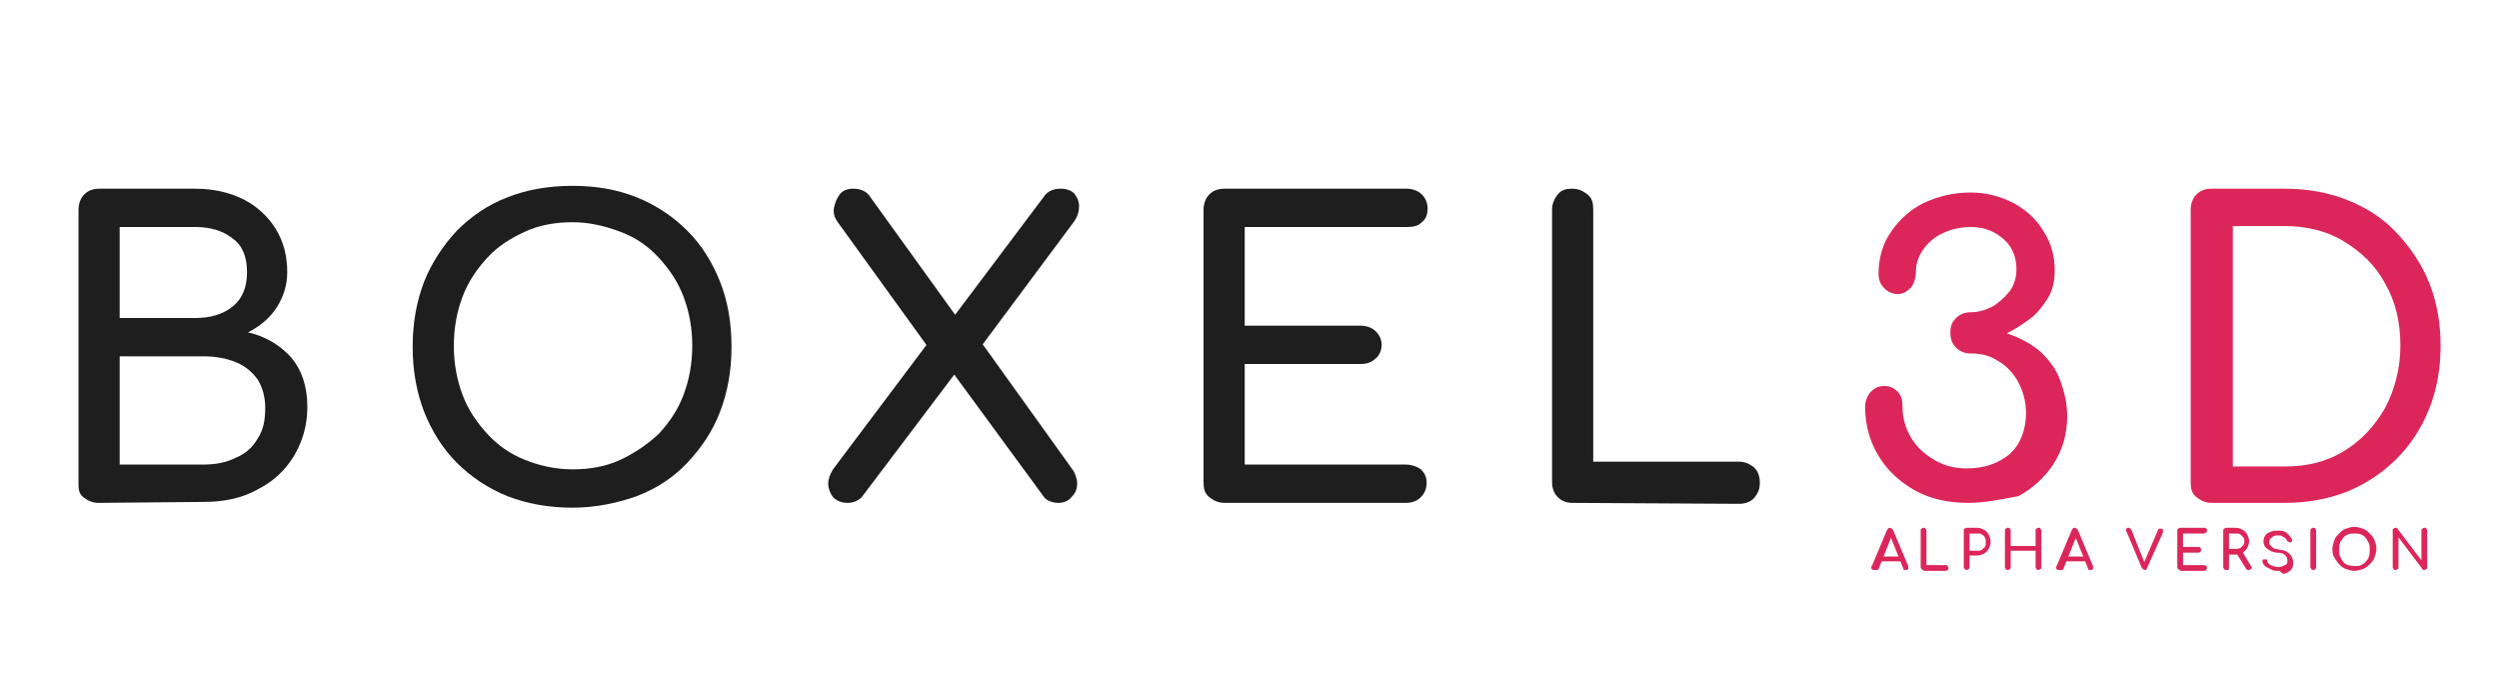
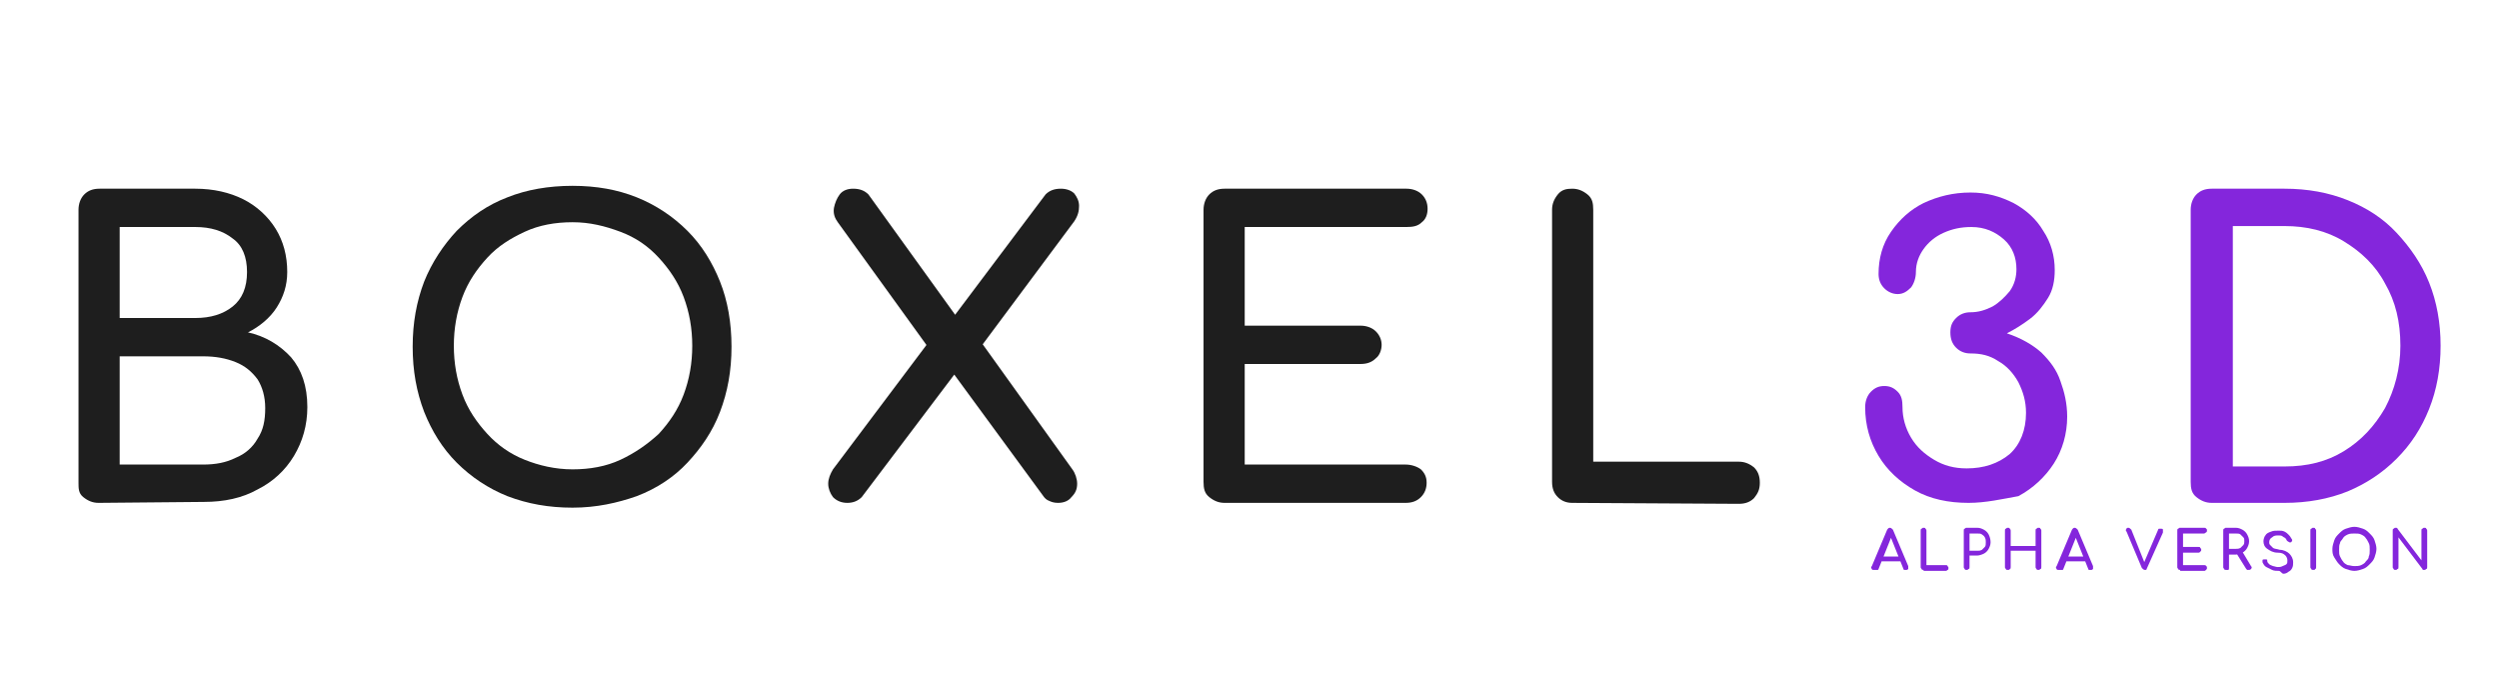
<svg xmlns="http://www.w3.org/2000/svg" version="1.1" id="Layer_1" x="0px" y="0px" viewBox="0 0 261 72" style="enable-background:new 0 0 261 72;" xml:space="preserve">
  <style type="text/css">
	.st0{enable-background:new    ;}
	.st1{fill:#1E1E1E;}
- 	.st2{fill:#DC265A;}
+ 	.st2{fill:#8426DC;}
</style>
  <g class="st0">
    <path class="st1" d="M10.3,52.5c-0.6,0-1.1-0.2-1.6-0.6S8.2,51,8.2,50.4V21.9c0-0.6,0.2-1.2,0.6-1.6c0.4-0.4,0.9-0.6,1.6-0.6h10   c1.9,0,3.6,0.4,5,1.1c1.4,0.7,2.6,1.8,3.4,3.1s1.2,2.8,1.2,4.5c0,1.4-0.4,2.6-1.1,3.7c-0.7,1.1-1.8,2-3,2.6   c1.8,0.4,3.3,1.3,4.5,2.6c1.1,1.3,1.7,3,1.7,5.2c0,1.9-0.5,3.6-1.4,5.1c-0.9,1.5-2.2,2.7-3.8,3.5c-1.6,0.9-3.5,1.3-5.6,1.3   L10.3,52.5L10.3,52.5z M12.5,33.2h7.9c1.6,0,2.9-0.4,3.9-1.2c1-0.8,1.5-2,1.5-3.6s-0.5-2.8-1.5-3.5c-1-0.8-2.3-1.2-3.9-1.2h-7.9   V33.2z M12.5,48.5h8.7c1.3,0,2.4-0.2,3.4-0.7c1-0.4,1.8-1.1,2.3-2c0.6-0.9,0.8-1.9,0.8-3.2c0-1.2-0.3-2.2-0.8-3   c-0.6-0.8-1.3-1.4-2.3-1.8c-1-0.4-2.1-0.6-3.4-0.6h-8.7C12.5,37.3,12.5,48.5,12.5,48.5z" />
    <path class="st1" d="M59.8,53c-2.5,0-4.7-0.4-6.8-1.2c-2-0.8-3.8-2-5.3-3.5s-2.6-3.3-3.4-5.3c-0.8-2.1-1.2-4.3-1.2-6.8   s0.4-4.7,1.2-6.8c0.8-2,2-3.8,3.4-5.3c1.5-1.5,3.2-2.7,5.3-3.5c2-0.8,4.3-1.2,6.8-1.2s4.7,0.4,6.7,1.2c2,0.8,3.8,2,5.3,3.5   c1.5,1.5,2.6,3.3,3.4,5.3c0.8,2,1.2,4.3,1.2,6.8s-0.4,4.7-1.2,6.8c-0.8,2.1-2,3.8-3.4,5.3s-3.2,2.7-5.3,3.5   C64.5,52.5,62.3,53,59.8,53z M59.8,49c1.8,0,3.5-0.3,5-1c1.5-0.7,2.8-1.6,4-2.7c1.1-1.2,2-2.5,2.6-4.1c0.6-1.6,0.9-3.3,0.9-5.1   S72,32.6,71.4,31c-0.6-1.6-1.5-2.9-2.6-4.1c-1.1-1.2-2.4-2.1-4-2.7s-3.2-1-5-1s-3.5,0.3-5,1s-2.8,1.5-3.9,2.7   c-1.1,1.2-2,2.5-2.6,4.1c-0.6,1.6-0.9,3.3-0.9,5.1s0.3,3.5,0.9,5.1c0.6,1.6,1.5,2.9,2.6,4.1c1.1,1.2,2.4,2.1,3.9,2.7S58,49,59.8,49   z" />
    <path class="st1" d="M88.5,52.5c-0.6,0-1.1-0.2-1.5-0.6c-0.3-0.4-0.5-0.9-0.5-1.4s0.2-1,0.5-1.5l10.6-14.1l1.9-1.7l9.7-12.9   c0.4-0.4,0.9-0.6,1.6-0.6c0.6,0,1.1,0.2,1.4,0.5c0.3,0.4,0.5,0.8,0.5,1.3c0,0.5-0.1,1-0.5,1.6L102,36.8l-1.8,1.6L90,51.9   C89.6,52.3,89.1,52.5,88.5,52.5z M110.5,52.5c-0.4,0-0.7-0.1-0.9-0.2c-0.3-0.1-0.5-0.3-0.7-0.6L99,38.2l-1.6-1.3l-9.9-13.7   c-0.3-0.4-0.5-0.9-0.4-1.5c0.1-0.5,0.3-1,0.6-1.4c0.3-0.4,0.8-0.6,1.4-0.6c0.7,0,1.2,0.2,1.6,0.6l9.3,12.9l1.6,1.3L112,49   c0.3,0.4,0.5,1,0.5,1.5c0,0.6-0.2,1-0.6,1.4C111.6,52.3,111.1,52.5,110.5,52.5z" />
    <path class="st1" d="M127.9,52.5c-0.6,0-1.1-0.2-1.6-0.6s-0.6-0.9-0.6-1.6V21.9c0-0.6,0.2-1.2,0.6-1.6c0.4-0.4,0.9-0.6,1.6-0.6h19   c0.6,0,1.2,0.2,1.6,0.6c0.4,0.4,0.6,0.9,0.6,1.5c0,0.6-0.2,1.1-0.6,1.4c-0.4,0.4-0.9,0.5-1.6,0.5H130V34h12.1   c0.6,0,1.2,0.2,1.6,0.6c0.4,0.4,0.6,0.9,0.6,1.4s-0.2,1.1-0.6,1.4c-0.4,0.4-0.9,0.6-1.6,0.6H130v10.5h16.8c0.6,0,1.2,0.2,1.6,0.5   c0.4,0.4,0.6,0.8,0.6,1.4c0,0.6-0.2,1.1-0.6,1.5c-0.4,0.4-0.9,0.6-1.6,0.6L127.9,52.5L127.9,52.5z" />
    <path class="st1" d="M164.2,52.5c-0.6,0-1.1-0.2-1.5-0.6c-0.4-0.4-0.6-0.9-0.6-1.6V21.9c0-0.6,0.2-1.1,0.6-1.6s0.9-0.6,1.5-0.6   c0.6,0,1.1,0.2,1.6,0.6s0.6,0.9,0.6,1.6v26.3h15.2c0.6,0,1.1,0.2,1.6,0.6c0.4,0.4,0.6,0.9,0.6,1.6s-0.2,1.1-0.6,1.6   c-0.4,0.4-0.9,0.6-1.6,0.6L164.2,52.5L164.2,52.5z" />
  </g>
  <g class="st0">
    <path class="st2" d="M205.6,52.5c-2.1,0-4-0.4-5.6-1.3c-1.6-0.9-2.9-2.1-3.8-3.6s-1.4-3.2-1.4-5.1c0-0.6,0.2-1.2,0.6-1.6   c0.4-0.4,0.8-0.6,1.4-0.6c0.6,0,1,0.2,1.4,0.6c0.4,0.4,0.5,0.9,0.5,1.6c0,1.1,0.3,2.2,0.9,3.2c0.6,1,1.4,1.7,2.4,2.3   s2.1,0.9,3.4,0.9c1.8,0,3.3-0.5,4.5-1.5c1.1-1,1.7-2.5,1.7-4.3c0-1.2-0.3-2.2-0.8-3.2c-0.5-0.9-1.2-1.7-2.1-2.2   c-0.9-0.6-1.8-0.8-2.9-0.8c-0.6,0-1.1-0.2-1.5-0.6c-0.4-0.4-0.6-0.9-0.6-1.6s0.2-1.1,0.6-1.5c0.4-0.4,0.9-0.6,1.5-0.6   c0.8,0,1.5-0.2,2.3-0.6c0.7-0.4,1.3-1,1.8-1.6c0.5-0.7,0.7-1.5,0.7-2.3c0-1.2-0.4-2.3-1.3-3.1s-2-1.3-3.4-1.3c-1.1,0-2,0.2-2.9,0.6   c-0.9,0.4-1.6,1-2.1,1.7s-0.8,1.5-0.8,2.4c0,0.6-0.2,1.2-0.5,1.6c-0.4,0.4-0.8,0.7-1.4,0.7c-0.5,0-1-0.2-1.4-0.6   c-0.4-0.4-0.6-0.9-0.6-1.5c0-1.6,0.4-3.1,1.3-4.4s2-2.3,3.4-3c1.5-0.7,3.1-1.1,4.9-1.1c1.7,0,3.1,0.4,4.5,1.1   c1.3,0.7,2.4,1.7,3.1,2.9c0.8,1.2,1.2,2.6,1.2,4.1c0,1.1-0.2,2.1-0.7,2.9c-0.5,0.8-1.1,1.6-1.9,2.2c-0.8,0.6-1.6,1.1-2.4,1.5   c1.5,0.5,2.7,1.2,3.6,2c0.9,0.9,1.6,1.8,2,3c0.4,1.1,0.7,2.3,0.7,3.7c0,1.8-0.5,3.5-1.4,4.9c-0.9,1.4-2.2,2.6-3.7,3.4   C209.1,52.1,207.4,52.5,205.6,52.5z" />
    <path class="st2" d="M231,52.5c-0.6,0-1.1-0.2-1.6-0.6s-0.6-0.9-0.6-1.6V21.9c0-0.6,0.2-1.2,0.6-1.6c0.4-0.4,0.9-0.6,1.6-0.6h7.6   c2.4,0,4.6,0.4,6.6,1.2c2,0.8,3.7,1.9,5.1,3.4s2.6,3.2,3.4,5.2c0.8,2,1.2,4.2,1.2,6.6s-0.4,4.6-1.2,6.6c-0.8,2-1.9,3.7-3.4,5.2   c-1.5,1.5-3.2,2.6-5.1,3.4c-2,0.8-4.2,1.2-6.6,1.2H231z M233.2,48.7h5.4c2.4,0,4.4-0.5,6.2-1.6c1.8-1.1,3.2-2.6,4.3-4.5   c1-1.9,1.6-4.1,1.6-6.5c0-2.5-0.5-4.6-1.6-6.5c-1-1.9-2.5-3.3-4.3-4.4c-1.8-1.1-3.9-1.6-6.2-1.6h-5.4V48.7z" />
  </g>
  <g>
    <path class="st2" d="M195.7,59.5c-0.1,0-0.2,0-0.2-0.1c-0.1-0.1-0.1-0.2,0-0.3l1.6-3.8c0.1-0.1,0.1-0.2,0.3-0.2   c0.1,0,0.2,0.1,0.3,0.2l1.6,3.8c0,0.1,0,0.2,0,0.3c-0.1,0.1-0.1,0.1-0.2,0.1c-0.1,0-0.1,0-0.2,0c-0.1,0-0.1-0.1-0.1-0.1l-1.4-3.5   h0.2l-1.4,3.5c0,0.1-0.1,0.1-0.1,0.1C195.8,59.5,195.7,59.5,195.7,59.5z M196,58.6l0.2-0.5h2.2l0.2,0.5H196z" />
    <path class="st2" d="M200.9,59.5c-0.1,0-0.2,0-0.2-0.1c-0.1-0.1-0.1-0.1-0.1-0.2v-3.8c0-0.1,0-0.2,0.1-0.2c0.1-0.1,0.1-0.1,0.2-0.1   c0.1,0,0.2,0,0.2,0.1c0.1,0.1,0.1,0.1,0.1,0.2V59h2c0.1,0,0.2,0,0.2,0.1c0.1,0.1,0.1,0.1,0.1,0.2c0,0.1,0,0.2-0.1,0.2   c-0.1,0.1-0.1,0.1-0.2,0.1H200.9z" />
    <path class="st2" d="M205.4,59.5c-0.1,0-0.2,0-0.2-0.1c-0.1-0.1-0.1-0.1-0.1-0.2v-3.8c0-0.1,0-0.2,0.1-0.2c0.1-0.1,0.1-0.1,0.2-0.1   h1.1c0.3,0,0.5,0.1,0.7,0.2c0.2,0.1,0.4,0.3,0.5,0.5c0.1,0.2,0.2,0.5,0.2,0.8c0,0.3-0.1,0.5-0.2,0.7c-0.1,0.2-0.3,0.4-0.5,0.5   c-0.2,0.1-0.5,0.2-0.7,0.2h-0.8v1.2c0,0.1,0,0.2-0.1,0.2C205.5,59.5,205.5,59.5,205.4,59.5z M205.7,57.5h0.8c0.2,0,0.3,0,0.5-0.1   c0.1-0.1,0.2-0.2,0.3-0.3c0.1-0.1,0.1-0.3,0.1-0.5c0-0.2,0-0.3-0.1-0.5s-0.2-0.2-0.3-0.3c-0.1-0.1-0.3-0.1-0.5-0.1h-0.8V57.5z" />
    <path class="st2" d="M209.7,59.5c-0.1,0-0.2,0-0.2-0.1c-0.1-0.1-0.1-0.1-0.1-0.2v-3.8c0-0.1,0-0.2,0.1-0.2c0.1-0.1,0.1-0.1,0.2-0.1   c0.1,0,0.2,0,0.2,0.1c0.1,0.1,0.1,0.1,0.1,0.2v1.6h2.6v-1.6c0-0.1,0-0.2,0.1-0.2c0.1-0.1,0.1-0.1,0.2-0.1c0.1,0,0.2,0,0.2,0.1   c0.1,0.1,0.1,0.1,0.1,0.2v3.8c0,0.1,0,0.2-0.1,0.2c-0.1,0.1-0.1,0.1-0.2,0.1c-0.1,0-0.2,0-0.2-0.1c-0.1-0.1-0.1-0.1-0.1-0.2v-1.7   H210v1.7c0,0.1,0,0.2-0.1,0.2C209.9,59.5,209.8,59.5,209.7,59.5z" />
    <path class="st2" d="M215,59.5c-0.1,0-0.2,0-0.2-0.1c-0.1-0.1-0.1-0.2,0-0.3l1.6-3.8c0.1-0.1,0.1-0.2,0.3-0.2   c0.1,0,0.2,0.1,0.3,0.2l1.6,3.8c0,0.1,0,0.2,0,0.3c-0.1,0.1-0.1,0.1-0.2,0.1c-0.1,0-0.1,0-0.2,0c-0.1,0-0.1-0.1-0.1-0.1l-1.4-3.5   h0.2l-1.4,3.5c0,0.1-0.1,0.1-0.1,0.1C215.1,59.5,215,59.5,215,59.5z M215.3,58.6l0.2-0.5h2.2l0.2,0.5H215.3z" />
    <path class="st2" d="M224,59.5c-0.1,0-0.2-0.1-0.3-0.2l-1.6-3.8c-0.1-0.1-0.1-0.2,0-0.3c0-0.1,0.1-0.1,0.2-0.1   c0.1,0,0.2,0.1,0.3,0.2l1.4,3.5h-0.1l1.5-3.5c0-0.1,0.1-0.1,0.1-0.1c0,0,0.1,0,0.2,0c0.1,0,0.2,0,0.2,0.1c0,0.1,0,0.2,0,0.3   l-1.7,3.8c0,0.1-0.1,0.1-0.1,0.1C224.1,59.5,224,59.5,224,59.5z" />
    <path class="st2" d="M227.7,59.5c-0.1,0-0.2,0-0.2-0.1c-0.1-0.1-0.1-0.1-0.1-0.2v-3.8c0-0.1,0-0.2,0.1-0.2c0.1-0.1,0.1-0.1,0.2-0.1   h2.5c0.1,0,0.2,0,0.2,0.1c0.1,0,0.1,0.1,0.1,0.2c0,0.1,0,0.1-0.1,0.2c-0.1,0-0.1,0.1-0.2,0.1H228v1.4h1.6c0.1,0,0.2,0,0.2,0.1   c0.1,0.1,0.1,0.1,0.1,0.2c0,0.1,0,0.1-0.1,0.2c-0.1,0.1-0.1,0.1-0.2,0.1H228V59h2.2c0.1,0,0.2,0,0.2,0.1c0.1,0,0.1,0.1,0.1,0.2   c0,0.1,0,0.1-0.1,0.2c-0.1,0.1-0.1,0.1-0.2,0.1H227.7z" />
    <path class="st2" d="M232.5,59.5c-0.1,0-0.2,0-0.2-0.1c-0.1-0.1-0.1-0.1-0.1-0.2v-3.8c0-0.1,0-0.2,0.1-0.2c0.1-0.1,0.1-0.1,0.2-0.1   h1c0.3,0,0.5,0.1,0.7,0.2c0.2,0.1,0.4,0.3,0.5,0.5c0.1,0.2,0.2,0.4,0.2,0.7c0,0.3-0.1,0.5-0.2,0.7c-0.1,0.2-0.3,0.4-0.5,0.5   c-0.2,0.1-0.5,0.2-0.7,0.2h-0.7v1.4c0,0.1,0,0.2-0.1,0.2C232.7,59.5,232.6,59.5,232.5,59.5z M232.8,57.3h0.7c0.2,0,0.3,0,0.5-0.1   c0.1-0.1,0.2-0.2,0.3-0.3s0.1-0.3,0.1-0.4c0-0.2,0-0.3-0.1-0.4c-0.1-0.1-0.2-0.2-0.3-0.3c-0.1-0.1-0.3-0.1-0.5-0.1h-0.7V57.3z    M234.8,59.5c-0.1,0-0.1,0-0.1,0s-0.1-0.1-0.1-0.1l-1-1.6l0.6-0.2l0.9,1.5c0.1,0.1,0.1,0.2,0,0.3C235,59.5,235,59.5,234.8,59.5z" />
    <path class="st2" d="M238,59.6c-0.2,0-0.5,0-0.7-0.1c-0.2-0.1-0.4-0.2-0.6-0.3s-0.3-0.3-0.4-0.5c0-0.1,0-0.2,0-0.2   c0-0.1,0.1-0.1,0.2-0.1c0.1,0,0.1,0,0.2,0c0.1,0,0.1,0.1,0.1,0.2c0,0.1,0.1,0.2,0.2,0.3c0.1,0.1,0.2,0.1,0.4,0.2   c0.1,0,0.3,0.1,0.5,0.1c0.2,0,0.3,0,0.5-0.1c0.2-0.1,0.3-0.1,0.4-0.2s0.1-0.2,0.1-0.4c0-0.2-0.1-0.4-0.2-0.5   c-0.2-0.2-0.4-0.3-0.8-0.3c-0.5,0-0.8-0.2-1.1-0.4c-0.3-0.2-0.4-0.5-0.4-0.8c0-0.2,0.1-0.5,0.2-0.6c0.1-0.2,0.3-0.3,0.6-0.4   c0.2-0.1,0.5-0.1,0.8-0.1c0.2,0,0.4,0,0.6,0.1c0.2,0.1,0.3,0.2,0.4,0.3c0.1,0.1,0.2,0.2,0.3,0.4c0.1,0.1,0.1,0.2,0.1,0.2   s0,0.1-0.1,0.2c-0.1,0-0.1,0.1-0.2,0c-0.1,0-0.1-0.1-0.2-0.1c-0.1-0.1-0.1-0.2-0.2-0.3c-0.1-0.1-0.2-0.1-0.3-0.2s-0.3-0.1-0.4-0.1   c-0.3,0-0.5,0-0.7,0.2c-0.2,0.1-0.3,0.3-0.3,0.5c0,0.1,0,0.2,0.1,0.3c0.1,0.1,0.2,0.2,0.3,0.3s0.4,0.1,0.7,0.2c0.4,0,0.8,0.2,1,0.4   s0.4,0.5,0.4,0.9c0,0.2,0,0.4-0.1,0.6s-0.2,0.3-0.4,0.4c-0.1,0.1-0.3,0.2-0.5,0.2S238.2,59.6,238,59.6z" />
    <path class="st2" d="M241.6,59.5c-0.1,0-0.2,0-0.2-0.1c-0.1-0.1-0.1-0.1-0.1-0.2v-3.8c0-0.1,0-0.2,0.1-0.2c0.1-0.1,0.1-0.1,0.2-0.1   c0.1,0,0.2,0,0.2,0.1c0.1,0.1,0.1,0.1,0.1,0.2v3.8c0,0.1,0,0.2-0.1,0.2C241.8,59.5,241.7,59.5,241.6,59.5z" />
    <path class="st2" d="M245.9,59.6c-0.3,0-0.6-0.1-0.9-0.2s-0.5-0.3-0.7-0.5c-0.2-0.2-0.3-0.4-0.5-0.7s-0.2-0.6-0.2-0.9   c0-0.3,0.1-0.6,0.2-0.9s0.3-0.5,0.5-0.7c0.2-0.2,0.4-0.4,0.7-0.5s0.6-0.2,0.9-0.2c0.3,0,0.6,0.1,0.9,0.2s0.5,0.3,0.7,0.5   c0.2,0.2,0.4,0.4,0.5,0.7c0.1,0.3,0.2,0.6,0.2,0.9c0,0.3-0.1,0.6-0.2,0.9c-0.1,0.3-0.3,0.5-0.5,0.7c-0.2,0.2-0.4,0.4-0.7,0.5   S246.2,59.6,245.9,59.6z M245.9,59.1c0.2,0,0.5,0,0.7-0.1c0.2-0.1,0.4-0.2,0.5-0.4c0.2-0.2,0.3-0.3,0.3-0.5   c0.1-0.2,0.1-0.4,0.1-0.7s0-0.5-0.1-0.7c-0.1-0.2-0.2-0.4-0.3-0.5c-0.1-0.2-0.3-0.3-0.5-0.4c-0.2-0.1-0.4-0.1-0.7-0.1   c-0.2,0-0.5,0-0.7,0.1c-0.2,0.1-0.4,0.2-0.5,0.4c-0.1,0.2-0.3,0.3-0.3,0.5c-0.1,0.2-0.1,0.4-0.1,0.7s0,0.5,0.1,0.7   c0.1,0.2,0.2,0.4,0.3,0.5c0.1,0.2,0.3,0.3,0.5,0.4C245.4,59,245.6,59.1,245.9,59.1z" />
    <path class="st2" d="M250.2,59.5c-0.1,0-0.2,0-0.2-0.1c-0.1-0.1-0.1-0.1-0.1-0.2v-3.8c0-0.1,0-0.2,0.1-0.2c0.1-0.1,0.1-0.1,0.2-0.1   c0.1,0,0.2,0,0.2,0.1l2.5,3.3v-3.1c0-0.1,0-0.2,0.1-0.2c0.1-0.1,0.1-0.1,0.2-0.1c0.1,0,0.2,0,0.2,0.1c0.1,0.1,0.1,0.1,0.1,0.2v3.8   c0,0.1,0,0.2-0.1,0.2c-0.1,0.1-0.1,0.1-0.2,0.1c0,0-0.1,0-0.1,0c0,0-0.1,0-0.1-0.1l-2.5-3.3v3.1c0,0.1,0,0.2-0.1,0.2   C250.3,59.5,250.3,59.5,250.2,59.5z" />
  </g>
</svg>
